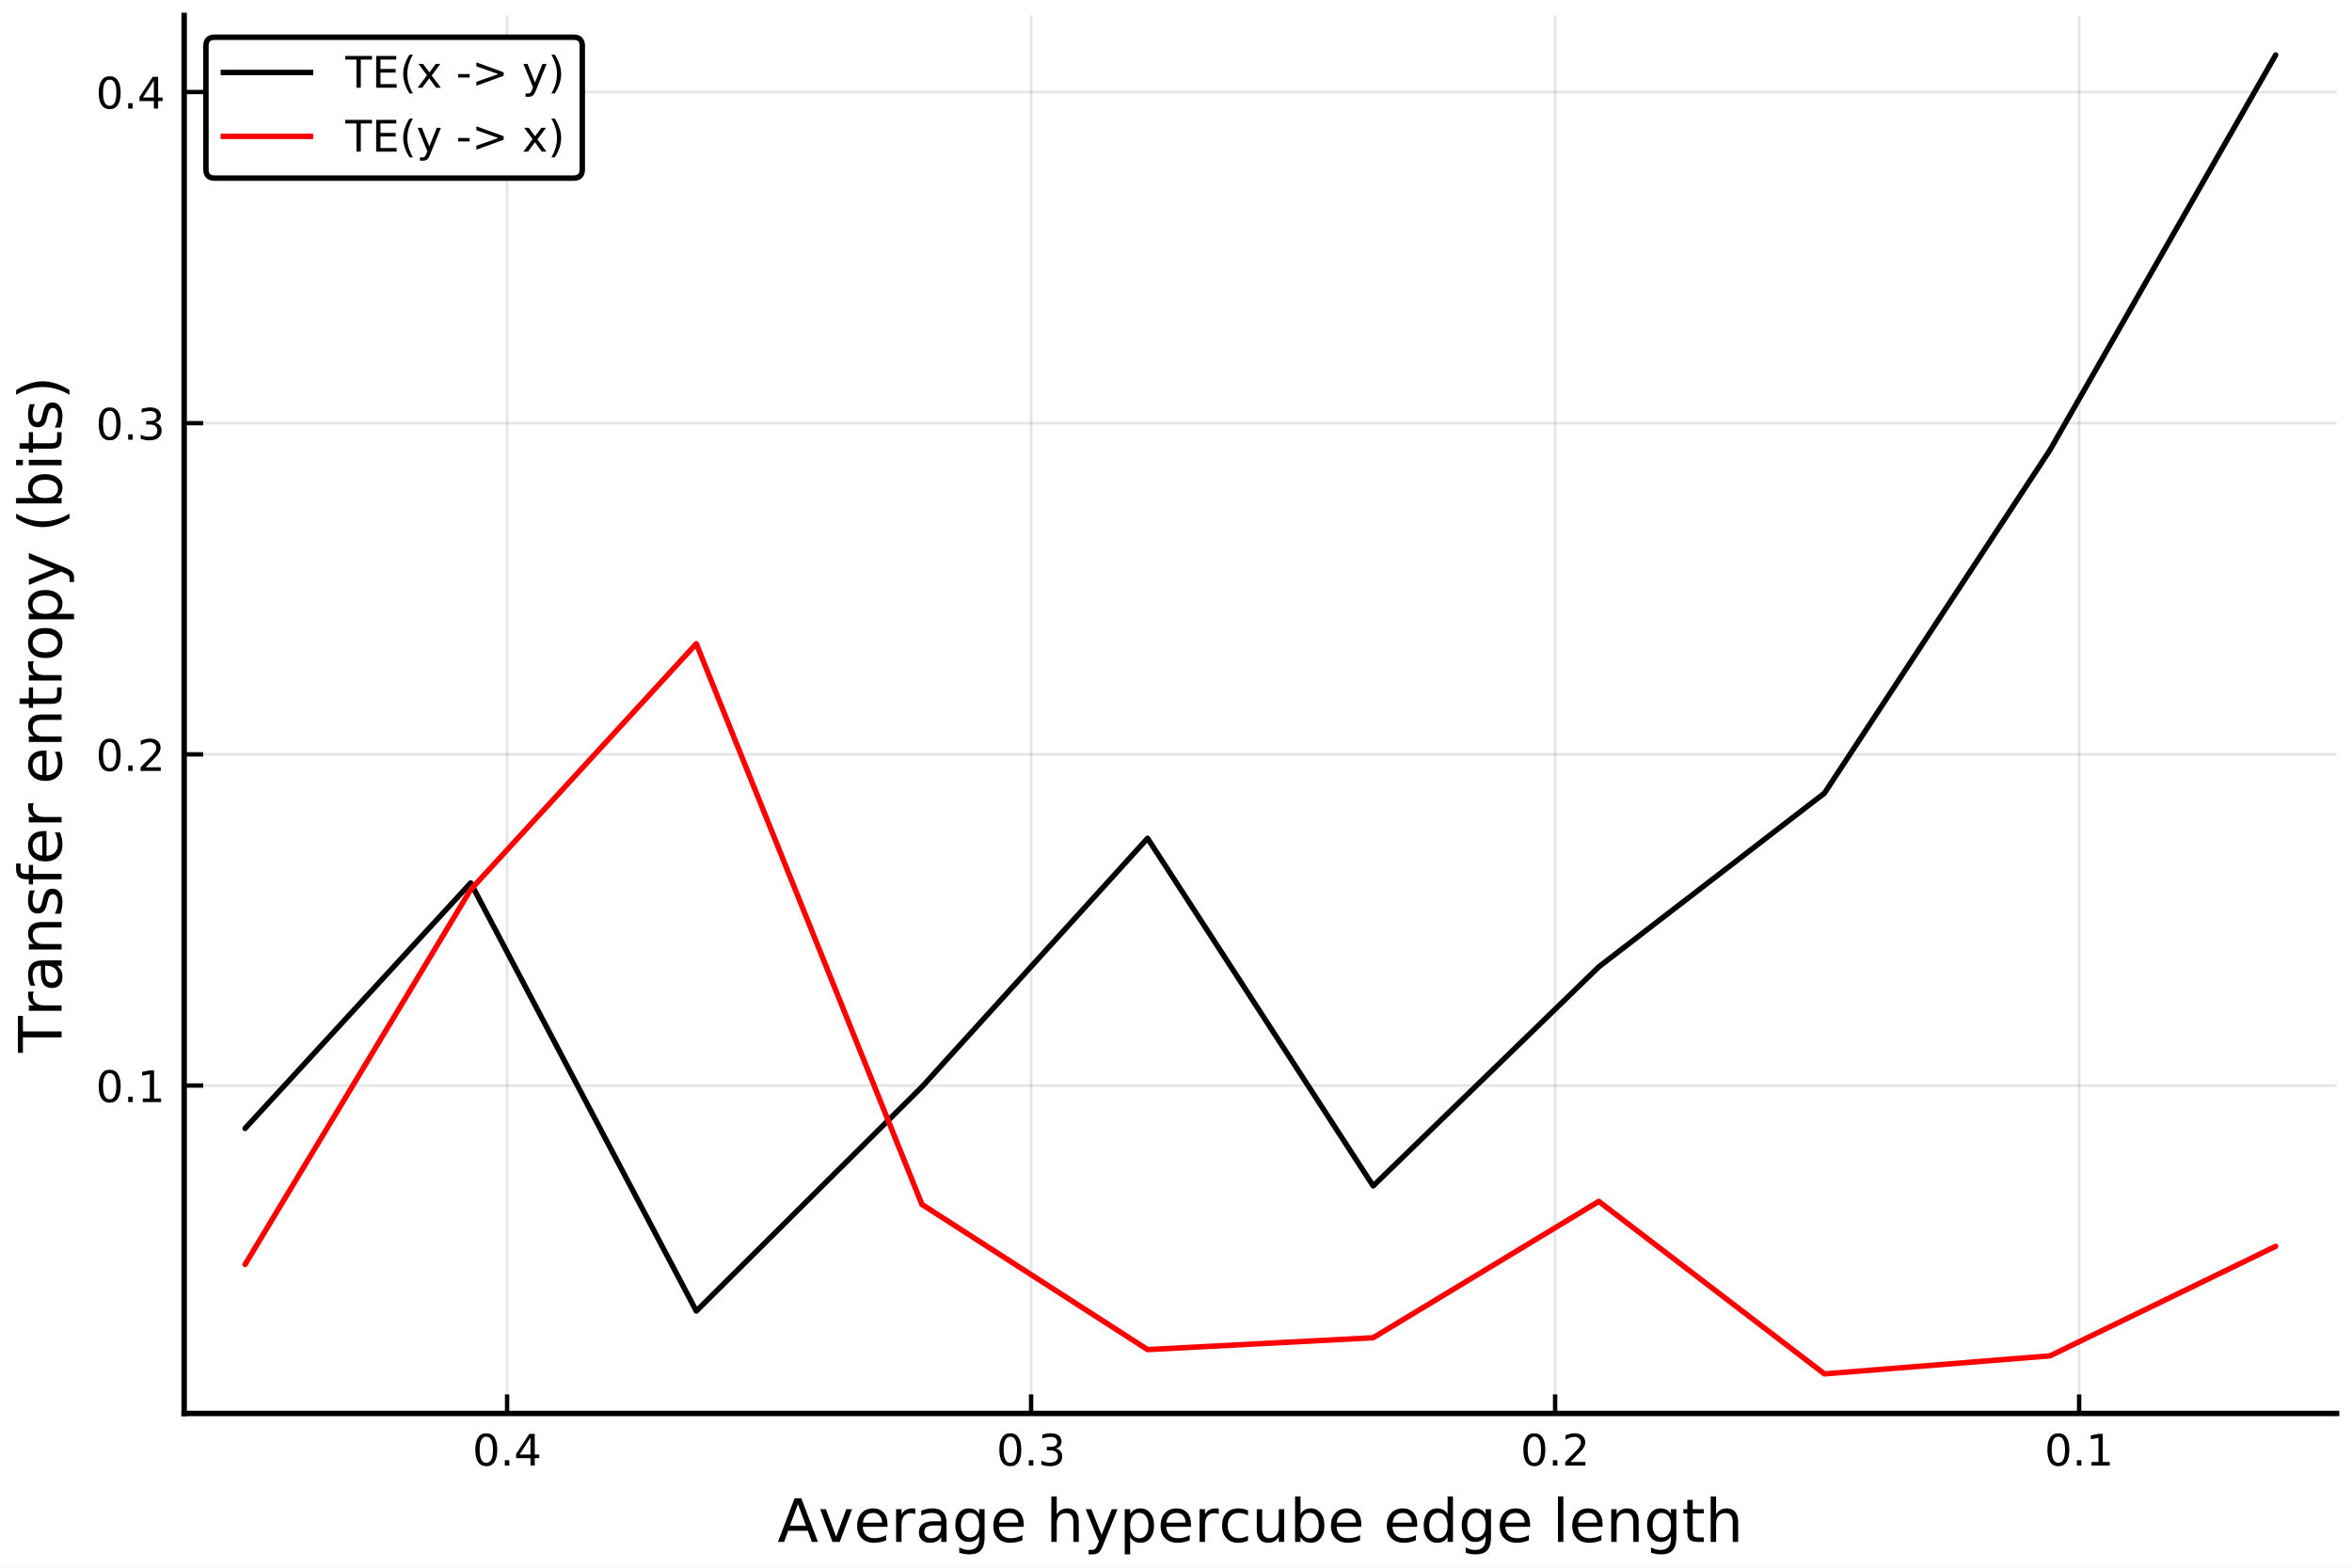
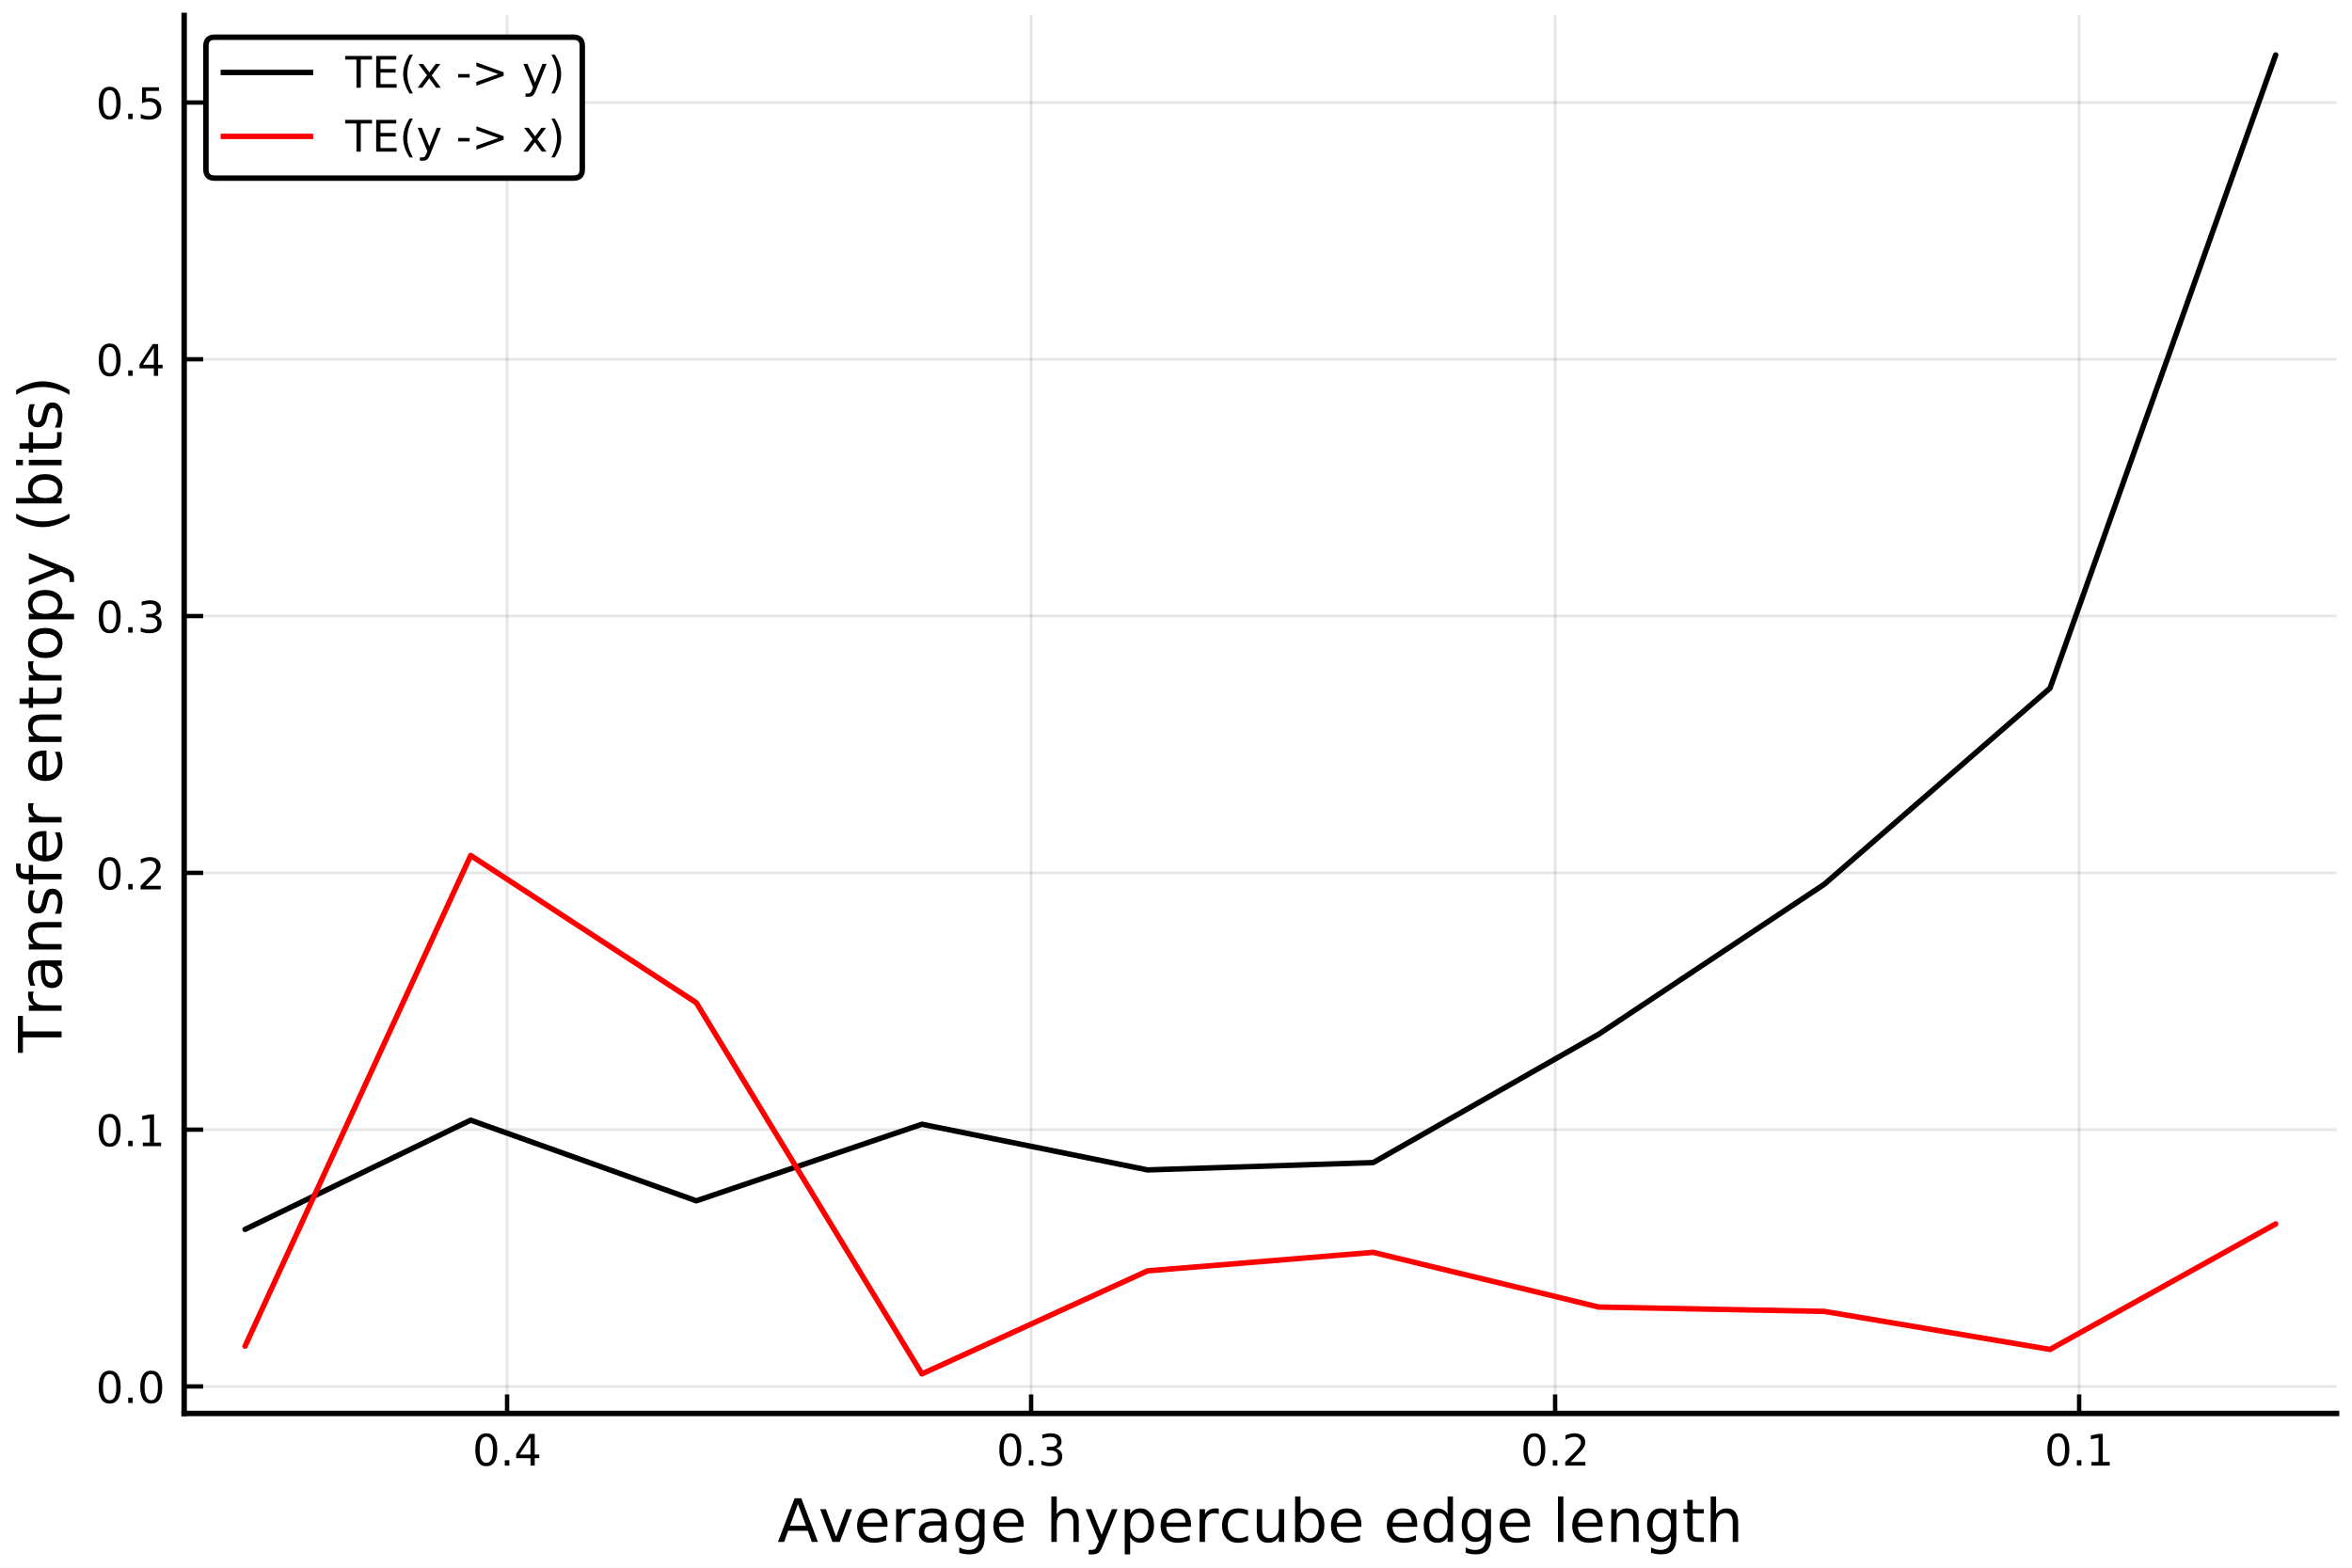
<svg xmlns="http://www.w3.org/2000/svg" xmlns:xlink="http://www.w3.org/1999/xlink" height="288pt" version="1.1" viewBox="0 0 432 288" width="432pt">
  <defs>
    <style type="text/css">
*{stroke-linecap:butt;stroke-linejoin:round;}
  </style>
  </defs>
  <g id="figure_1">
    <g id="patch_1">
      <path d="M 0 288  L 432 288  L 432 0  L 0 0  z " style="fill:#ffffff;" />
    </g>
    <g id="axes_1">
      <g id="patch_2">
        <path d="M 33.825 259.665  L 429.165 259.665  L 429.165 2.835  L 33.825 2.835  z " style="fill:#ffffff;" />
      </g>
      <g id="matplotlib.axis_1">
        <g id="xtick_1">
          <g id="line2d_1">
-             <path clip-path="url(#p99a1861280)" d="M 381.883 259.665  L 381.883 2.835  " style="fill:none;stroke:#000000;stroke-linecap:square;stroke-opacity:0.1;stroke-width:0.5;" />
+             <path clip-path="url(#p6183f4d805)" d="M 381.883 259.665  L 381.883 2.835  " style="fill:none;stroke:#000000;stroke-linecap:square;stroke-opacity:0.1;stroke-width:0.5;" />
          </g>
          <g id="line2d_2">
            <defs>
-               <path d="M 0 0  L 0 -3.5  " id="m33d0b818a4" style="stroke:#000000;stroke-width:0.8;" />
-             </defs>
-             <g>
-               <use style="stroke:#000000;stroke-width:0.8;" x="381.883" xlink:href="#m33d0b818a4" y="259.665" />
+               <path d="M 0 0  L 0 -3.5  " id="m94c49831aa" style="stroke:#000000;stroke-width:0.8;" />
+             </defs>
+             <g>
+               <use style="stroke:#000000;stroke-width:0.8;" x="381.883" xlink:href="#m94c49831aa" y="259.665" />
            </g>
          </g>
          <g id="text_1">
            <defs>
              <path d="M 31.781 66.406  Q 24.172 66.406 20.328 58.906  Q 16.5 51.422 16.5 36.375  Q 16.5 21.391 20.328 13.891  Q 24.172 6.391 31.781 6.391  Q 39.453 6.391 43.281 13.891  Q 47.125 21.391 47.125 36.375  Q 47.125 51.422 43.281 58.906  Q 39.453 66.406 31.781 66.406  z M 31.781 74.219  Q 44.047 74.219 50.516 64.516  Q 56.984 54.828 56.984 36.375  Q 56.984 17.969 50.516 8.266  Q 44.047 -1.422 31.781 -1.422  Q 19.531 -1.422 13.062 8.266  Q 6.594 17.969 6.594 36.375  Q 6.594 54.828 13.062 64.516  Q 19.531 74.219 31.781 74.219  z " id="DejaVuSans-48" />
              <path d="M 10.688 12.406  L 21 12.406  L 21 0  L 10.688 0  z " id="DejaVuSans-46" />
              <path d="M 12.406 8.297  L 28.516 8.297  L 28.516 63.922  L 10.984 60.406  L 10.984 69.391  L 28.422 72.906  L 38.281 72.906  L 38.281 8.297  L 54.391 8.297  L 54.391 0  L 12.406 0  z " id="DejaVuSans-49" />
            </defs>
            <g transform="translate(375.522 269.2441)scale(0.08 -0.08)">
              <use xlink:href="#DejaVuSans-48" />
              <use x="63.623" xlink:href="#DejaVuSans-46" />
              <use x="95.41" xlink:href="#DejaVuSans-49" />
            </g>
          </g>
        </g>
        <g id="xtick_2">
          <g id="line2d_3">
-             <path clip-path="url(#p99a1861280)" d="M 285.635 259.665  L 285.635 2.835  " style="fill:none;stroke:#000000;stroke-linecap:square;stroke-opacity:0.1;stroke-width:0.5;" />
+             <path clip-path="url(#p6183f4d805)" d="M 285.635 259.665  L 285.635 2.835  " style="fill:none;stroke:#000000;stroke-linecap:square;stroke-opacity:0.1;stroke-width:0.5;" />
          </g>
          <g id="line2d_4">
            <g>
-               <use style="stroke:#000000;stroke-width:0.8;" x="285.635" xlink:href="#m33d0b818a4" y="259.665" />
+               <use style="stroke:#000000;stroke-width:0.8;" x="285.635" xlink:href="#m94c49831aa" y="259.665" />
            </g>
          </g>
          <g id="text_2">
            <defs>
              <path d="M 19.188 8.297  L 53.609 8.297  L 53.609 0  L 7.328 0  L 7.328 8.297  Q 12.938 14.109 22.625 23.891  Q 32.328 33.688 34.812 36.531  Q 39.547 41.844 41.422 45.531  Q 43.312 49.219 43.312 52.781  Q 43.312 58.594 39.234 62.25  Q 35.156 65.922 28.609 65.922  Q 23.969 65.922 18.812 64.312  Q 13.672 62.703 7.812 59.422  L 7.812 69.391  Q 13.766 71.781 18.938 73  Q 24.125 74.219 28.422 74.219  Q 39.75 74.219 46.484 68.547  Q 53.219 62.891 53.219 53.422  Q 53.219 48.922 51.531 44.891  Q 49.859 40.875 45.406 35.406  Q 44.188 33.984 37.641 27.219  Q 31.109 20.453 19.188 8.297  z " id="DejaVuSans-50" />
            </defs>
            <g transform="translate(279.2735 269.2441)scale(0.08 -0.08)">
              <use xlink:href="#DejaVuSans-48" />
              <use x="63.623" xlink:href="#DejaVuSans-46" />
              <use x="95.41" xlink:href="#DejaVuSans-50" />
            </g>
          </g>
        </g>
        <g id="xtick_3">
          <g id="line2d_5">
-             <path clip-path="url(#p99a1861280)" d="M 189.386 259.665  L 189.386 2.835  " style="fill:none;stroke:#000000;stroke-linecap:square;stroke-opacity:0.1;stroke-width:0.5;" />
+             <path clip-path="url(#p6183f4d805)" d="M 189.386 259.665  L 189.386 2.835  " style="fill:none;stroke:#000000;stroke-linecap:square;stroke-opacity:0.1;stroke-width:0.5;" />
          </g>
          <g id="line2d_6">
            <g>
-               <use style="stroke:#000000;stroke-width:0.8;" x="189.386" xlink:href="#m33d0b818a4" y="259.665" />
+               <use style="stroke:#000000;stroke-width:0.8;" x="189.386" xlink:href="#m94c49831aa" y="259.665" />
            </g>
          </g>
          <g id="text_3">
            <defs>
              <path d="M 40.578 39.312  Q 47.656 37.797 51.625 33  Q 55.609 28.219 55.609 21.188  Q 55.609 10.406 48.188 4.484  Q 40.766 -1.422 27.094 -1.422  Q 22.516 -1.422 17.656 -0.516  Q 12.797 0.391 7.625 2.203  L 7.625 11.719  Q 11.719 9.328 16.594 8.109  Q 21.484 6.891 26.812 6.891  Q 36.078 6.891 40.938 10.547  Q 45.797 14.203 45.797 21.188  Q 45.797 27.641 41.281 31.266  Q 36.766 34.906 28.719 34.906  L 20.219 34.906  L 20.219 43.016  L 29.109 43.016  Q 36.375 43.016 40.234 45.922  Q 44.094 48.828 44.094 54.297  Q 44.094 59.906 40.109 62.906  Q 36.141 65.922 28.719 65.922  Q 24.656 65.922 20.016 65.031  Q 15.375 64.156 9.812 62.312  L 9.812 71.094  Q 15.438 72.656 20.344 73.438  Q 25.25 74.219 29.594 74.219  Q 40.828 74.219 47.359 69.109  Q 53.906 64.016 53.906 55.328  Q 53.906 49.266 50.438 45.094  Q 46.969 40.922 40.578 39.312  z " id="DejaVuSans-51" />
            </defs>
            <g transform="translate(183.025 269.2441)scale(0.08 -0.08)">
              <use xlink:href="#DejaVuSans-48" />
              <use x="63.623" xlink:href="#DejaVuSans-46" />
              <use x="95.41" xlink:href="#DejaVuSans-51" />
            </g>
          </g>
        </g>
        <g id="xtick_4">
          <g id="line2d_7">
-             <path clip-path="url(#p99a1861280)" d="M 93.138 259.665  L 93.138 2.835  " style="fill:none;stroke:#000000;stroke-linecap:square;stroke-opacity:0.1;stroke-width:0.5;" />
+             <path clip-path="url(#p6183f4d805)" d="M 93.138 259.665  L 93.138 2.835  " style="fill:none;stroke:#000000;stroke-linecap:square;stroke-opacity:0.1;stroke-width:0.5;" />
          </g>
          <g id="line2d_8">
            <g>
-               <use style="stroke:#000000;stroke-width:0.8;" x="93.138" xlink:href="#m33d0b818a4" y="259.665" />
+               <use style="stroke:#000000;stroke-width:0.8;" x="93.138" xlink:href="#m94c49831aa" y="259.665" />
            </g>
          </g>
          <g id="text_4">
            <defs>
              <path d="M 37.797 64.312  L 12.891 25.391  L 37.797 25.391  z M 35.203 72.906  L 47.609 72.906  L 47.609 25.391  L 58.016 25.391  L 58.016 17.188  L 47.609 17.188  L 47.609 0  L 37.797 0  L 37.797 17.188  L 4.891 17.188  L 4.891 26.703  z " id="DejaVuSans-52" />
            </defs>
            <g transform="translate(86.77653 269.2441)scale(0.08 -0.08)">
              <use xlink:href="#DejaVuSans-48" />
              <use x="63.623" xlink:href="#DejaVuSans-46" />
              <use x="95.41" xlink:href="#DejaVuSans-52" />
            </g>
          </g>
        </g>
        <g id="text_5">
          <defs>
            <path d="M 34.188 63.188  L 20.797 26.906  L 47.609 26.906  z M 28.609 72.906  L 39.797 72.906  L 67.578 0  L 57.328 0  L 50.688 18.703  L 17.828 18.703  L 11.188 0  L 0.781 0  z " id="DejaVuSans-65" />
            <path d="M 2.984 54.688  L 12.5 54.688  L 29.594 8.797  L 46.688 54.688  L 56.203 54.688  L 35.688 0  L 23.484 0  z " id="DejaVuSans-118" />
            <path d="M 56.203 29.594  L 56.203 25.203  L 14.891 25.203  Q 15.484 15.922 20.484 11.062  Q 25.484 6.203 34.422 6.203  Q 39.594 6.203 44.453 7.469  Q 49.312 8.734 54.109 11.281  L 54.109 2.781  Q 49.266 0.734 44.188 -0.344  Q 39.109 -1.422 33.891 -1.422  Q 20.797 -1.422 13.156 6.188  Q 5.516 13.812 5.516 26.812  Q 5.516 40.234 12.766 48.109  Q 20.016 56 32.328 56  Q 43.359 56 49.781 48.891  Q 56.203 41.797 56.203 29.594  z M 47.219 32.234  Q 47.125 39.594 43.094 43.984  Q 39.062 48.391 32.422 48.391  Q 24.906 48.391 20.391 44.141  Q 15.875 39.891 15.188 32.172  z " id="DejaVuSans-101" />
            <path d="M 41.109 46.297  Q 39.594 47.172 37.812 47.578  Q 36.031 48 33.891 48  Q 26.266 48 22.188 43.047  Q 18.109 38.094 18.109 28.812  L 18.109 0  L 9.078 0  L 9.078 54.688  L 18.109 54.688  L 18.109 46.188  Q 20.953 51.172 25.484 53.578  Q 30.031 56 36.531 56  Q 37.453 56 38.578 55.875  Q 39.703 55.766 41.062 55.516  z " id="DejaVuSans-114" />
            <path d="M 34.281 27.484  Q 23.391 27.484 19.188 25  Q 14.984 22.516 14.984 16.5  Q 14.984 11.719 18.141 8.906  Q 21.297 6.109 26.703 6.109  Q 34.188 6.109 38.703 11.406  Q 43.219 16.703 43.219 25.484  L 43.219 27.484  z M 52.203 31.203  L 52.203 0  L 43.219 0  L 43.219 8.297  Q 40.141 3.328 35.547 0.953  Q 30.953 -1.422 24.312 -1.422  Q 15.922 -1.422 10.953 3.297  Q 6 8.016 6 15.922  Q 6 25.141 12.172 29.828  Q 18.359 34.516 30.609 34.516  L 43.219 34.516  L 43.219 35.406  Q 43.219 41.609 39.141 45  Q 35.062 48.391 27.688 48.391  Q 23 48.391 18.547 47.266  Q 14.109 46.141 10.016 43.891  L 10.016 52.203  Q 14.938 54.109 19.578 55.047  Q 24.219 56 28.609 56  Q 40.484 56 46.344 49.844  Q 52.203 43.703 52.203 31.203  z " id="DejaVuSans-97" />
            <path d="M 45.406 27.984  Q 45.406 37.75 41.375 43.109  Q 37.359 48.484 30.078 48.484  Q 22.859 48.484 18.828 43.109  Q 14.797 37.75 14.797 27.984  Q 14.797 18.266 18.828 12.891  Q 22.859 7.516 30.078 7.516  Q 37.359 7.516 41.375 12.891  Q 45.406 18.266 45.406 27.984  z M 54.391 6.781  Q 54.391 -7.172 48.188 -13.984  Q 42 -20.797 29.203 -20.797  Q 24.469 -20.797 20.266 -20.094  Q 16.062 -19.391 12.109 -17.922  L 12.109 -9.188  Q 16.062 -11.328 19.922 -12.344  Q 23.781 -13.375 27.781 -13.375  Q 36.625 -13.375 41.016 -8.766  Q 45.406 -4.156 45.406 5.172  L 45.406 9.625  Q 42.625 4.781 38.281 2.391  Q 33.938 0 27.875 0  Q 17.828 0 11.672 7.656  Q 5.516 15.328 5.516 27.984  Q 5.516 40.672 11.672 48.328  Q 17.828 56 27.875 56  Q 33.938 56 38.281 53.609  Q 42.625 51.219 45.406 46.391  L 45.406 54.688  L 54.391 54.688  z " id="DejaVuSans-103" />
            <path id="DejaVuSans-32" />
            <path d="M 54.891 33.016  L 54.891 0  L 45.906 0  L 45.906 32.719  Q 45.906 40.484 42.875 44.328  Q 39.844 48.188 33.797 48.188  Q 26.516 48.188 22.312 43.547  Q 18.109 38.922 18.109 30.906  L 18.109 0  L 9.078 0  L 9.078 75.984  L 18.109 75.984  L 18.109 46.188  Q 21.344 51.125 25.703 53.562  Q 30.078 56 35.797 56  Q 45.219 56 50.047 50.172  Q 54.891 44.344 54.891 33.016  z " id="DejaVuSans-104" />
            <path d="M 32.172 -5.078  Q 28.375 -14.844 24.75 -17.812  Q 21.141 -20.797 15.094 -20.797  L 7.906 -20.797  L 7.906 -13.281  L 13.188 -13.281  Q 16.891 -13.281 18.938 -11.516  Q 21 -9.766 23.484 -3.219  L 25.094 0.875  L 2.984 54.688  L 12.5 54.688  L 29.594 11.922  L 46.688 54.688  L 56.203 54.688  z " id="DejaVuSans-121" />
            <path d="M 18.109 8.203  L 18.109 -20.797  L 9.078 -20.797  L 9.078 54.688  L 18.109 54.688  L 18.109 46.391  Q 20.953 51.266 25.266 53.625  Q 29.594 56 35.594 56  Q 45.562 56 51.781 48.094  Q 58.016 40.188 58.016 27.297  Q 58.016 14.406 51.781 6.484  Q 45.562 -1.422 35.594 -1.422  Q 29.594 -1.422 25.266 0.953  Q 20.953 3.328 18.109 8.203  z M 48.688 27.297  Q 48.688 37.203 44.609 42.844  Q 40.531 48.484 33.406 48.484  Q 26.266 48.484 22.188 42.844  Q 18.109 37.203 18.109 27.297  Q 18.109 17.391 22.188 11.75  Q 26.266 6.109 33.406 6.109  Q 40.531 6.109 44.609 11.75  Q 48.688 17.391 48.688 27.297  z " id="DejaVuSans-112" />
            <path d="M 48.781 52.594  L 48.781 44.188  Q 44.969 46.297 41.141 47.344  Q 37.312 48.391 33.406 48.391  Q 24.656 48.391 19.812 42.844  Q 14.984 37.312 14.984 27.297  Q 14.984 17.281 19.812 11.734  Q 24.656 6.203 33.406 6.203  Q 37.312 6.203 41.141 7.25  Q 44.969 8.297 48.781 10.406  L 48.781 2.094  Q 45.016 0.344 40.984 -0.531  Q 36.969 -1.422 32.422 -1.422  Q 20.062 -1.422 12.781 6.344  Q 5.516 14.109 5.516 27.297  Q 5.516 40.672 12.859 48.328  Q 20.219 56 33.016 56  Q 37.156 56 41.109 55.141  Q 45.062 54.297 48.781 52.594  z " id="DejaVuSans-99" />
            <path d="M 8.5 21.578  L 8.5 54.688  L 17.484 54.688  L 17.484 21.922  Q 17.484 14.156 20.5 10.266  Q 23.531 6.391 29.594 6.391  Q 36.859 6.391 41.078 11.031  Q 45.312 15.672 45.312 23.688  L 45.312 54.688  L 54.297 54.688  L 54.297 0  L 45.312 0  L 45.312 8.406  Q 42.047 3.422 37.719 1  Q 33.406 -1.422 27.688 -1.422  Q 18.266 -1.422 13.375 4.438  Q 8.5 10.297 8.5 21.578  z M 31.109 56  z " id="DejaVuSans-117" />
            <path d="M 48.688 27.297  Q 48.688 37.203 44.609 42.844  Q 40.531 48.484 33.406 48.484  Q 26.266 48.484 22.188 42.844  Q 18.109 37.203 18.109 27.297  Q 18.109 17.391 22.188 11.75  Q 26.266 6.109 33.406 6.109  Q 40.531 6.109 44.609 11.75  Q 48.688 17.391 48.688 27.297  z M 18.109 46.391  Q 20.953 51.266 25.266 53.625  Q 29.594 56 35.594 56  Q 45.562 56 51.781 48.094  Q 58.016 40.188 58.016 27.297  Q 58.016 14.406 51.781 6.484  Q 45.562 -1.422 35.594 -1.422  Q 29.594 -1.422 25.266 0.953  Q 20.953 3.328 18.109 8.203  L 18.109 0  L 9.078 0  L 9.078 75.984  L 18.109 75.984  z " id="DejaVuSans-98" />
            <path d="M 45.406 46.391  L 45.406 75.984  L 54.391 75.984  L 54.391 0  L 45.406 0  L 45.406 8.203  Q 42.578 3.328 38.25 0.953  Q 33.938 -1.422 27.875 -1.422  Q 17.969 -1.422 11.734 6.484  Q 5.516 14.406 5.516 27.297  Q 5.516 40.188 11.734 48.094  Q 17.969 56 27.875 56  Q 33.938 56 38.25 53.625  Q 42.578 51.266 45.406 46.391  z M 14.797 27.297  Q 14.797 17.391 18.875 11.75  Q 22.953 6.109 30.078 6.109  Q 37.203 6.109 41.297 11.75  Q 45.406 17.391 45.406 27.297  Q 45.406 37.203 41.297 42.844  Q 37.203 48.484 30.078 48.484  Q 22.953 48.484 18.875 42.844  Q 14.797 37.203 14.797 27.297  z " id="DejaVuSans-100" />
            <path d="M 9.422 75.984  L 18.406 75.984  L 18.406 0  L 9.422 0  z " id="DejaVuSans-108" />
            <path d="M 54.891 33.016  L 54.891 0  L 45.906 0  L 45.906 32.719  Q 45.906 40.484 42.875 44.328  Q 39.844 48.188 33.797 48.188  Q 26.516 48.188 22.312 43.547  Q 18.109 38.922 18.109 30.906  L 18.109 0  L 9.078 0  L 9.078 54.688  L 18.109 54.688  L 18.109 46.188  Q 21.344 51.125 25.703 53.562  Q 30.078 56 35.797 56  Q 45.219 56 50.047 50.172  Q 54.891 44.344 54.891 33.016  z " id="DejaVuSans-110" />
            <path d="M 18.312 70.219  L 18.312 54.688  L 36.812 54.688  L 36.812 47.703  L 18.312 47.703  L 18.312 18.016  Q 18.312 11.328 20.141 9.422  Q 21.969 7.516 27.594 7.516  L 36.812 7.516  L 36.812 0  L 27.594 0  Q 17.188 0 13.234 3.875  Q 9.281 7.766 9.281 18.016  L 9.281 47.703  L 2.688 47.703  L 2.688 54.688  L 9.281 54.688  L 9.281 70.219  z " id="DejaVuSans-116" />
          </defs>
          <g transform="translate(142.8015 283.2661)scale(0.11 -0.11)">
            <use xlink:href="#DejaVuSans-65" />
            <use x="68.33" xlink:href="#DejaVuSans-118" />
            <use x="127.51" xlink:href="#DejaVuSans-101" />
            <use x="189.033" xlink:href="#DejaVuSans-114" />
            <use x="230.146" xlink:href="#DejaVuSans-97" />
            <use x="291.426" xlink:href="#DejaVuSans-103" />
            <use x="354.902" xlink:href="#DejaVuSans-101" />
            <use x="416.426" xlink:href="#DejaVuSans-32" />
            <use x="448.213" xlink:href="#DejaVuSans-104" />
            <use x="511.592" xlink:href="#DejaVuSans-121" />
            <use x="570.771" xlink:href="#DejaVuSans-112" />
            <use x="634.248" xlink:href="#DejaVuSans-101" />
            <use x="695.771" xlink:href="#DejaVuSans-114" />
            <use x="736.854" xlink:href="#DejaVuSans-99" />
            <use x="791.834" xlink:href="#DejaVuSans-117" />
            <use x="855.213" xlink:href="#DejaVuSans-98" />
            <use x="918.689" xlink:href="#DejaVuSans-101" />
            <use x="980.213" xlink:href="#DejaVuSans-32" />
            <use x="1012" xlink:href="#DejaVuSans-101" />
            <use x="1073.523" xlink:href="#DejaVuSans-100" />
            <use x="1137" xlink:href="#DejaVuSans-103" />
            <use x="1200.477" xlink:href="#DejaVuSans-101" />
            <use x="1262" xlink:href="#DejaVuSans-32" />
            <use x="1293.787" xlink:href="#DejaVuSans-108" />
            <use x="1321.57" xlink:href="#DejaVuSans-101" />
            <use x="1383.094" xlink:href="#DejaVuSans-110" />
            <use x="1446.473" xlink:href="#DejaVuSans-103" />
            <use x="1509.949" xlink:href="#DejaVuSans-116" />
            <use x="1549.158" xlink:href="#DejaVuSans-104" />
          </g>
        </g>
      </g>
      <g id="matplotlib.axis_2">
        <g id="ytick_1">
          <g id="line2d_9">
-             <path clip-path="url(#p99a1861280)" d="M 33.825 199.421  L 429.165 199.421  " style="fill:none;stroke:#000000;stroke-linecap:square;stroke-opacity:0.1;stroke-width:0.5;" />
+             <path clip-path="url(#p6183f4d805)" d="M 33.825 254.701  L 429.165 254.701  " style="fill:none;stroke:#000000;stroke-linecap:square;stroke-opacity:0.1;stroke-width:0.5;" />
          </g>
          <g id="line2d_10">
            <defs>
-               <path d="M 0 0  L 3.5 0  " id="m1f9bb97b0f" style="stroke:#000000;stroke-width:0.8;" />
-             </defs>
-             <g>
-               <use style="stroke:#000000;stroke-width:0.8;" x="33.825" xlink:href="#m1f9bb97b0f" y="199.421" />
+               <path d="M 0 0  L 3.5 0  " id="m9db6539864" style="stroke:#000000;stroke-width:0.8;" />
+             </defs>
+             <g>
+               <use style="stroke:#000000;stroke-width:0.8;" x="33.825" xlink:href="#m9db6539864" y="254.701" />
            </g>
          </g>
          <g id="text_6">
-             <g transform="translate(17.60215 202.4607)scale(0.08 -0.08)">
-               <use xlink:href="#DejaVuSans-48" />
-               <use x="63.623" xlink:href="#DejaVuSans-46" />
-               <use x="95.41" xlink:href="#DejaVuSans-49" />
+             <g transform="translate(17.60215 257.7407)scale(0.08 -0.08)">
+               <use xlink:href="#DejaVuSans-48" />
+               <use x="63.623" xlink:href="#DejaVuSans-46" />
+               <use x="95.41" xlink:href="#DejaVuSans-48" />
            </g>
          </g>
        </g>
        <g id="ytick_2">
          <g id="line2d_11">
-             <path clip-path="url(#p99a1861280)" d="M 33.825 138.583  L 429.165 138.583  " style="fill:none;stroke:#000000;stroke-linecap:square;stroke-opacity:0.1;stroke-width:0.5;" />
+             <path clip-path="url(#p6183f4d805)" d="M 33.825 207.528  L 429.165 207.528  " style="fill:none;stroke:#000000;stroke-linecap:square;stroke-opacity:0.1;stroke-width:0.5;" />
          </g>
          <g id="line2d_12">
            <g>
-               <use style="stroke:#000000;stroke-width:0.8;" x="33.825" xlink:href="#m1f9bb97b0f" y="138.583" />
+               <use style="stroke:#000000;stroke-width:0.8;" x="33.825" xlink:href="#m9db6539864" y="207.528" />
            </g>
          </g>
          <g id="text_7">
-             <g transform="translate(17.60215 141.6222)scale(0.08 -0.08)">
-               <use xlink:href="#DejaVuSans-48" />
-               <use x="63.623" xlink:href="#DejaVuSans-46" />
-               <use x="95.41" xlink:href="#DejaVuSans-50" />
+             <g transform="translate(17.60215 210.5669)scale(0.08 -0.08)">
+               <use xlink:href="#DejaVuSans-48" />
+               <use x="63.623" xlink:href="#DejaVuSans-46" />
+               <use x="95.41" xlink:href="#DejaVuSans-49" />
            </g>
          </g>
        </g>
        <g id="ytick_3">
          <g id="line2d_13">
-             <path clip-path="url(#p99a1861280)" d="M 33.825 77.744  L 429.165 77.744  " style="fill:none;stroke:#000000;stroke-linecap:square;stroke-opacity:0.1;stroke-width:0.5;" />
+             <path clip-path="url(#p6183f4d805)" d="M 33.825 160.354  L 429.165 160.354  " style="fill:none;stroke:#000000;stroke-linecap:square;stroke-opacity:0.1;stroke-width:0.5;" />
          </g>
          <g id="line2d_14">
            <g>
-               <use style="stroke:#000000;stroke-width:0.8;" x="33.825" xlink:href="#m1f9bb97b0f" y="77.744" />
+               <use style="stroke:#000000;stroke-width:0.8;" x="33.825" xlink:href="#m9db6539864" y="160.354" />
            </g>
          </g>
          <g id="text_8">
-             <g transform="translate(17.60215 80.7838)scale(0.08 -0.08)">
-               <use xlink:href="#DejaVuSans-48" />
-               <use x="63.623" xlink:href="#DejaVuSans-46" />
-               <use x="95.41" xlink:href="#DejaVuSans-51" />
+             <g transform="translate(17.60215 163.3932)scale(0.08 -0.08)">
+               <use xlink:href="#DejaVuSans-48" />
+               <use x="63.623" xlink:href="#DejaVuSans-46" />
+               <use x="95.41" xlink:href="#DejaVuSans-50" />
            </g>
          </g>
        </g>
        <g id="ytick_4">
          <g id="line2d_15">
-             <path clip-path="url(#p99a1861280)" d="M 33.825 16.906  L 429.165 16.906  " style="fill:none;stroke:#000000;stroke-linecap:square;stroke-opacity:0.1;stroke-width:0.5;" />
+             <path clip-path="url(#p6183f4d805)" d="M 33.825 113.18  L 429.165 113.18  " style="fill:none;stroke:#000000;stroke-linecap:square;stroke-opacity:0.1;stroke-width:0.5;" />
          </g>
          <g id="line2d_16">
            <g>
-               <use style="stroke:#000000;stroke-width:0.8;" x="33.825" xlink:href="#m1f9bb97b0f" y="16.906" />
+               <use style="stroke:#000000;stroke-width:0.8;" x="33.825" xlink:href="#m9db6539864" y="113.18" />
            </g>
          </g>
          <g id="text_9">
-             <g transform="translate(17.60215 19.94536)scale(0.08 -0.08)">
+             <g transform="translate(17.60215 116.2195)scale(0.08 -0.08)">
+               <use xlink:href="#DejaVuSans-48" />
+               <use x="63.623" xlink:href="#DejaVuSans-46" />
+               <use x="95.41" xlink:href="#DejaVuSans-51" />
+             </g>
+           </g>
+         </g>
+         <g id="ytick_5">
+           <g id="line2d_17">
+             <path clip-path="url(#p6183f4d805)" d="M 33.825 66.006  L 429.165 66.006  " style="fill:none;stroke:#000000;stroke-linecap:square;stroke-opacity:0.1;stroke-width:0.5;" />
+           </g>
+           <g id="line2d_18">
+             <g>
+               <use style="stroke:#000000;stroke-width:0.8;" x="33.825" xlink:href="#m9db6539864" y="66.006" />
+             </g>
+           </g>
+           <g id="text_10">
+             <g transform="translate(17.60215 69.04575)scale(0.08 -0.08)">
              <use xlink:href="#DejaVuSans-48" />
              <use x="63.623" xlink:href="#DejaVuSans-46" />
              <use x="95.41" xlink:href="#DejaVuSans-52" />
            </g>
          </g>
        </g>
-         <g id="text_10">
+         <g id="ytick_6">
+           <g id="line2d_19">
+             <path clip-path="url(#p6183f4d805)" d="M 33.825 18.833  L 429.165 18.833  " style="fill:none;stroke:#000000;stroke-linecap:square;stroke-opacity:0.1;stroke-width:0.5;" />
+           </g>
+           <g id="line2d_20">
+             <g>
+               <use style="stroke:#000000;stroke-width:0.8;" x="33.825" xlink:href="#m9db6539864" y="18.833" />
+             </g>
+           </g>
+           <g id="text_11">
+             <defs>
+               <path d="M 10.797 72.906  L 49.516 72.906  L 49.516 64.594  L 19.828 64.594  L 19.828 46.734  Q 21.969 47.469 24.109 47.828  Q 26.266 48.188 28.422 48.188  Q 40.625 48.188 47.75 41.5  Q 54.891 34.812 54.891 23.391  Q 54.891 11.625 47.562 5.094  Q 40.234 -1.422 26.906 -1.422  Q 22.312 -1.422 17.547 -0.641  Q 12.797 0.141 7.719 1.703  L 7.719 11.625  Q 12.109 9.234 16.797 8.062  Q 21.484 6.891 26.703 6.891  Q 35.156 6.891 40.078 11.328  Q 45.016 15.766 45.016 23.391  Q 45.016 31 40.078 35.438  Q 35.156 39.891 26.703 39.891  Q 22.75 39.891 18.812 39.016  Q 14.891 38.141 10.797 36.281  z " id="DejaVuSans-53" />
+             </defs>
+             <g transform="translate(17.60215 21.87201)scale(0.08 -0.08)">
+               <use xlink:href="#DejaVuSans-48" />
+               <use x="63.623" xlink:href="#DejaVuSans-46" />
+               <use x="95.41" xlink:href="#DejaVuSans-53" />
+             </g>
+           </g>
+         </g>
+         <g id="text_12">
          <defs>
            <path d="M -0.297 72.906  L 61.375 72.906  L 61.375 64.594  L 35.5 64.594  L 35.5 0  L 25.594 0  L 25.594 64.594  L -0.297 64.594  z " id="DejaVuSans-84" />
            <path d="M 44.281 53.078  L 44.281 44.578  Q 40.484 46.531 36.375 47.5  Q 32.281 48.484 27.875 48.484  Q 21.188 48.484 17.844 46.438  Q 14.5 44.391 14.5 40.281  Q 14.5 37.156 16.891 35.375  Q 19.281 33.594 26.516 31.984  L 29.594 31.297  Q 39.156 29.25 43.188 25.516  Q 47.219 21.781 47.219 15.094  Q 47.219 7.469 41.188 3.016  Q 35.156 -1.422 24.609 -1.422  Q 20.219 -1.422 15.453 -0.562  Q 10.688 0.297 5.422 2  L 5.422 11.281  Q 10.406 8.688 15.234 7.391  Q 20.062 6.109 24.812 6.109  Q 31.156 6.109 34.562 8.281  Q 37.984 10.453 37.984 14.406  Q 37.984 18.062 35.516 20.016  Q 33.062 21.969 24.703 23.781  L 21.578 24.516  Q 13.234 26.266 9.516 29.906  Q 5.812 33.547 5.812 39.891  Q 5.812 47.609 11.281 51.797  Q 16.75 56 26.812 56  Q 31.781 56 36.172 55.266  Q 40.578 54.547 44.281 53.078  z " id="DejaVuSans-115" />
            <path d="M 37.109 75.984  L 37.109 68.5  L 28.516 68.5  Q 23.688 68.5 21.797 66.547  Q 19.922 64.594 19.922 59.516  L 19.922 54.688  L 34.719 54.688  L 34.719 47.703  L 19.922 47.703  L 19.922 0  L 10.891 0  L 10.891 47.703  L 2.297 47.703  L 2.297 54.688  L 10.891 54.688  L 10.891 58.5  Q 10.891 67.625 15.141 71.797  Q 19.391 75.984 28.609 75.984  z " id="DejaVuSans-102" />
            <path d="M 30.609 48.391  Q 23.391 48.391 19.188 42.75  Q 14.984 37.109 14.984 27.297  Q 14.984 17.484 19.156 11.844  Q 23.344 6.203 30.609 6.203  Q 37.797 6.203 41.984 11.859  Q 46.188 17.531 46.188 27.297  Q 46.188 37.016 41.984 42.703  Q 37.797 48.391 30.609 48.391  z M 30.609 56  Q 42.328 56 49.016 48.375  Q 55.719 40.766 55.719 27.297  Q 55.719 13.875 49.016 6.219  Q 42.328 -1.422 30.609 -1.422  Q 18.844 -1.422 12.172 6.219  Q 5.516 13.875 5.516 27.297  Q 5.516 40.766 12.172 48.375  Q 18.844 56 30.609 56  z " id="DejaVuSans-111" />
            <path d="M 31 75.875  Q 24.469 64.656 21.281 53.656  Q 18.109 42.672 18.109 31.391  Q 18.109 20.125 21.312 9.062  Q 24.516 -2 31 -13.188  L 23.188 -13.188  Q 15.875 -1.703 12.234 9.375  Q 8.594 20.453 8.594 31.391  Q 8.594 42.281 12.203 53.312  Q 15.828 64.359 23.188 75.875  z " id="DejaVuSans-40" />
            <path d="M 9.422 54.688  L 18.406 54.688  L 18.406 0  L 9.422 0  z M 9.422 75.984  L 18.406 75.984  L 18.406 64.594  L 9.422 64.594  z " id="DejaVuSans-105" />
            <path d="M 8.016 75.875  L 15.828 75.875  Q 23.141 64.359 26.781 53.312  Q 30.422 42.281 30.422 31.391  Q 30.422 20.453 26.781 9.375  Q 23.141 -1.703 15.828 -13.188  L 8.016 -13.188  Q 14.5 -2 17.703 9.062  Q 20.906 20.125 20.906 31.391  Q 20.906 42.672 17.703 53.656  Q 14.5 64.656 8.016 75.875  z " id="DejaVuSans-41" />
          </defs>
          <g transform="translate(11.31449 193.3871)rotate(-90)scale(0.11 -0.11)">
            <use xlink:href="#DejaVuSans-84" />
            <use x="60.865" xlink:href="#DejaVuSans-114" />
            <use x="101.979" xlink:href="#DejaVuSans-97" />
            <use x="163.258" xlink:href="#DejaVuSans-110" />
            <use x="226.637" xlink:href="#DejaVuSans-115" />
            <use x="278.736" xlink:href="#DejaVuSans-102" />
            <use x="313.941" xlink:href="#DejaVuSans-101" />
            <use x="375.465" xlink:href="#DejaVuSans-114" />
            <use x="416.578" xlink:href="#DejaVuSans-32" />
            <use x="448.365" xlink:href="#DejaVuSans-101" />
            <use x="509.889" xlink:href="#DejaVuSans-110" />
            <use x="573.268" xlink:href="#DejaVuSans-116" />
            <use x="612.477" xlink:href="#DejaVuSans-114" />
            <use x="653.559" xlink:href="#DejaVuSans-111" />
            <use x="714.74" xlink:href="#DejaVuSans-112" />
            <use x="778.217" xlink:href="#DejaVuSans-121" />
            <use x="837.396" xlink:href="#DejaVuSans-32" />
            <use x="869.184" xlink:href="#DejaVuSans-40" />
            <use x="908.197" xlink:href="#DejaVuSans-98" />
            <use x="971.674" xlink:href="#DejaVuSans-105" />
            <use x="999.457" xlink:href="#DejaVuSans-116" />
            <use x="1038.666" xlink:href="#DejaVuSans-115" />
            <use x="1090.766" xlink:href="#DejaVuSans-41" />
          </g>
        </g>
      </g>
-       <g id="line2d_17">
-         <path clip-path="url(#p99a1861280)" d="M 417.976 10.103  L 376.536 82.653  L 335.096 145.714  L 293.655 177.621  L 252.215 217.863  L 210.775 154.003  L 169.335 199.669  L 127.894 240.855  L 86.454 162.205  L 45.014 207.297  " style="fill:none;stroke:#000000;stroke-linecap:round;" />
-       </g>
-       <g id="line2d_18">
-         <path clip-path="url(#p99a1861280)" d="M 417.976 228.963  L 376.536 249.082  L 335.096 252.397  L 293.655 220.709  L 252.215 245.755  L 210.775 247.932  L 169.335 221.263  L 127.894 118.256  L 86.454 163.422  L 45.014 232.3  " style="fill:none;stroke:#ff0000;stroke-linecap:round;" />
+       <g id="line2d_21">
+         <path clip-path="url(#p6183f4d805)" d="M 417.976 10.103  L 376.536 126.424  L 335.096 162.427  L 293.655 189.984  L 252.215 213.58  L 210.775 214.926  L 169.335 206.535  L 127.894 220.6  L 86.454 205.787  L 45.014 225.849  " style="fill:none;stroke:#000000;stroke-linecap:round;" />
+       </g>
+       <g id="line2d_22">
+         <path clip-path="url(#p6183f4d805)" d="M 417.976 224.847  L 376.536 247.901  L 335.096 240.918  L 293.655 240.12  L 252.215 230.071  L 210.775 233.471  L 169.335 252.397  L 127.894 184.211  L 86.454 157.158  L 45.014 247.302  " style="fill:none;stroke:#ff0000;stroke-linecap:round;" />
      </g>
      <g id="patch_3">
        <path d="M 33.825 259.665  L 33.825 2.835  " style="fill:none;stroke:#000000;stroke-linecap:square;stroke-linejoin:miter;" />
      </g>
      <g id="patch_4">
        <path d="M 33.825 259.665  L 429.165 259.665  " style="fill:none;stroke:#000000;stroke-linecap:square;stroke-linejoin:miter;" />
      </g>
      <g id="legend_1">
        <g id="patch_5">
          <path d="M 39.425 32.72  L 105.353 32.72  Q 106.953 32.72 106.953 31.12  L 106.953 8.435  Q 106.953 6.835 105.353 6.835  L 39.425 6.835  Q 37.825 6.835 37.825 8.435  L 37.825 31.12  Q 37.825 32.72 39.425 32.72  z " style="fill:#ffffff;stroke:#000000;stroke-linejoin:miter;" />
        </g>
-         <g id="line2d_19">
+         <g id="line2d_23">
          <path d="M 41.025 13.313  L 57.025 13.313  " style="fill:none;stroke:#000000;stroke-linecap:square;" />
        </g>
-         <g id="line2d_20" />
-         <g id="text_11">
+         <g id="line2d_24" />
+         <g id="text_13">
          <defs>
            <path d="M 9.812 72.906  L 55.906 72.906  L 55.906 64.594  L 19.672 64.594  L 19.672 43.016  L 54.391 43.016  L 54.391 34.719  L 19.672 34.719  L 19.672 8.297  L 56.781 8.297  L 56.781 0  L 9.812 0  z " id="DejaVuSans-69" />
            <path d="M 54.891 54.688  L 35.109 28.078  L 55.906 0  L 45.312 0  L 29.391 21.484  L 13.484 0  L 2.875 0  L 24.125 28.609  L 4.688 54.688  L 15.281 54.688  L 29.781 35.203  L 44.281 54.688  z " id="DejaVuSans-120" />
            <path d="M 4.891 31.391  L 31.203 31.391  L 31.203 23.391  L 4.891 23.391  z " id="DejaVuSans-45" />
            <path d="M 10.594 49.219  L 10.594 58.109  L 73.188 35.406  L 73.188 27.297  L 10.594 4.594  L 10.594 13.484  L 60.891 31.297  z " id="DejaVuSans-62" />
          </defs>
          <g transform="translate(63.42465 16.1134)scale(0.08 -0.08)">
            <use xlink:href="#DejaVuSans-84" />
            <use x="61.084" xlink:href="#DejaVuSans-69" />
            <use x="124.268" xlink:href="#DejaVuSans-40" />
            <use x="163.281" xlink:href="#DejaVuSans-120" />
            <use x="222.461" xlink:href="#DejaVuSans-32" />
            <use x="254.248" xlink:href="#DejaVuSans-45" />
            <use x="290.332" xlink:href="#DejaVuSans-62" />
            <use x="374.121" xlink:href="#DejaVuSans-32" />
            <use x="405.908" xlink:href="#DejaVuSans-121" />
            <use x="465.088" xlink:href="#DejaVuSans-41" />
          </g>
        </g>
-         <g id="line2d_21">
+         <g id="line2d_25">
          <path d="M 41.025 25.056  L 57.025 25.056  " style="fill:none;stroke:#ff0000;stroke-linecap:square;" />
        </g>
-         <g id="line2d_22" />
-         <g id="text_12">
+         <g id="line2d_26" />
+         <g id="text_14">
          <g transform="translate(63.42465 27.8559)scale(0.08 -0.08)">
            <use xlink:href="#DejaVuSans-84" />
            <use x="61.084" xlink:href="#DejaVuSans-69" />
            <use x="124.268" xlink:href="#DejaVuSans-40" />
            <use x="163.281" xlink:href="#DejaVuSans-121" />
            <use x="222.461" xlink:href="#DejaVuSans-32" />
            <use x="254.248" xlink:href="#DejaVuSans-45" />
            <use x="290.332" xlink:href="#DejaVuSans-62" />
            <use x="374.121" xlink:href="#DejaVuSans-32" />
            <use x="405.908" xlink:href="#DejaVuSans-120" />
            <use x="465.088" xlink:href="#DejaVuSans-41" />
          </g>
        </g>
      </g>
    </g>
  </g>
  <defs>
-     <clipPath id="p99a1861280">
+     <clipPath id="p6183f4d805">
      <rect height="256.831" width="395.341" x="33.825" y="2.835" />
    </clipPath>
  </defs>
</svg>
